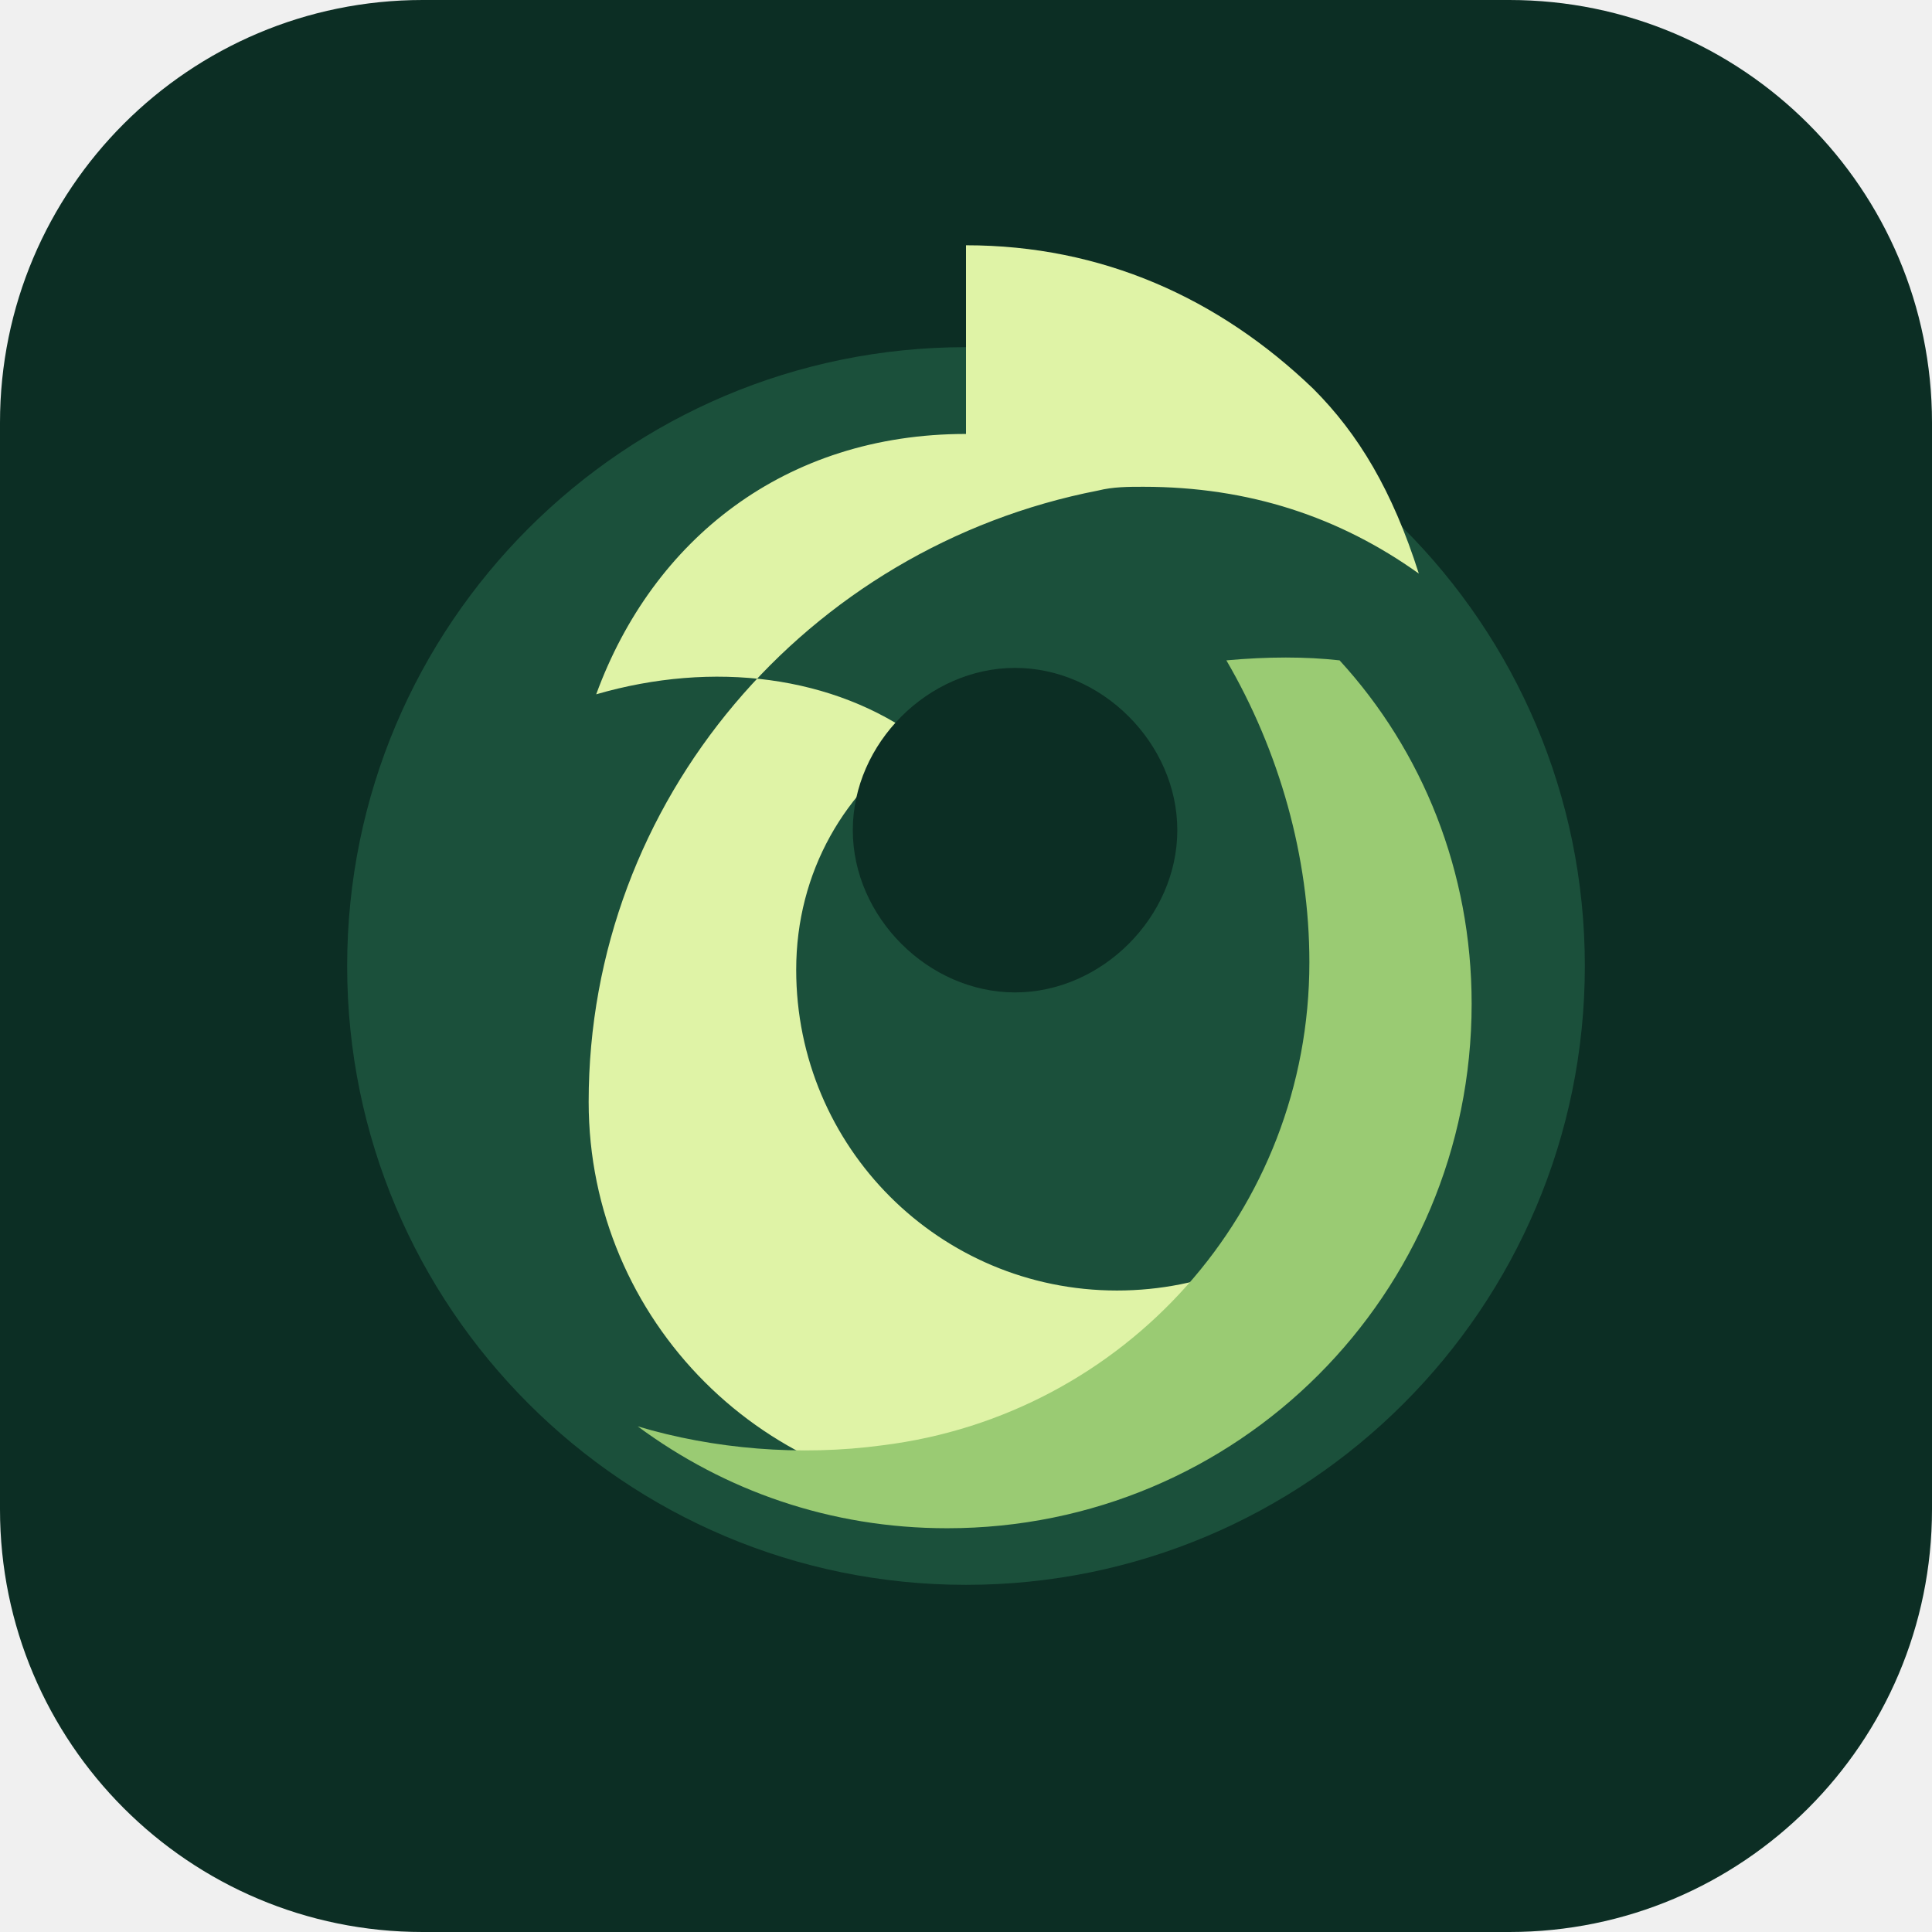
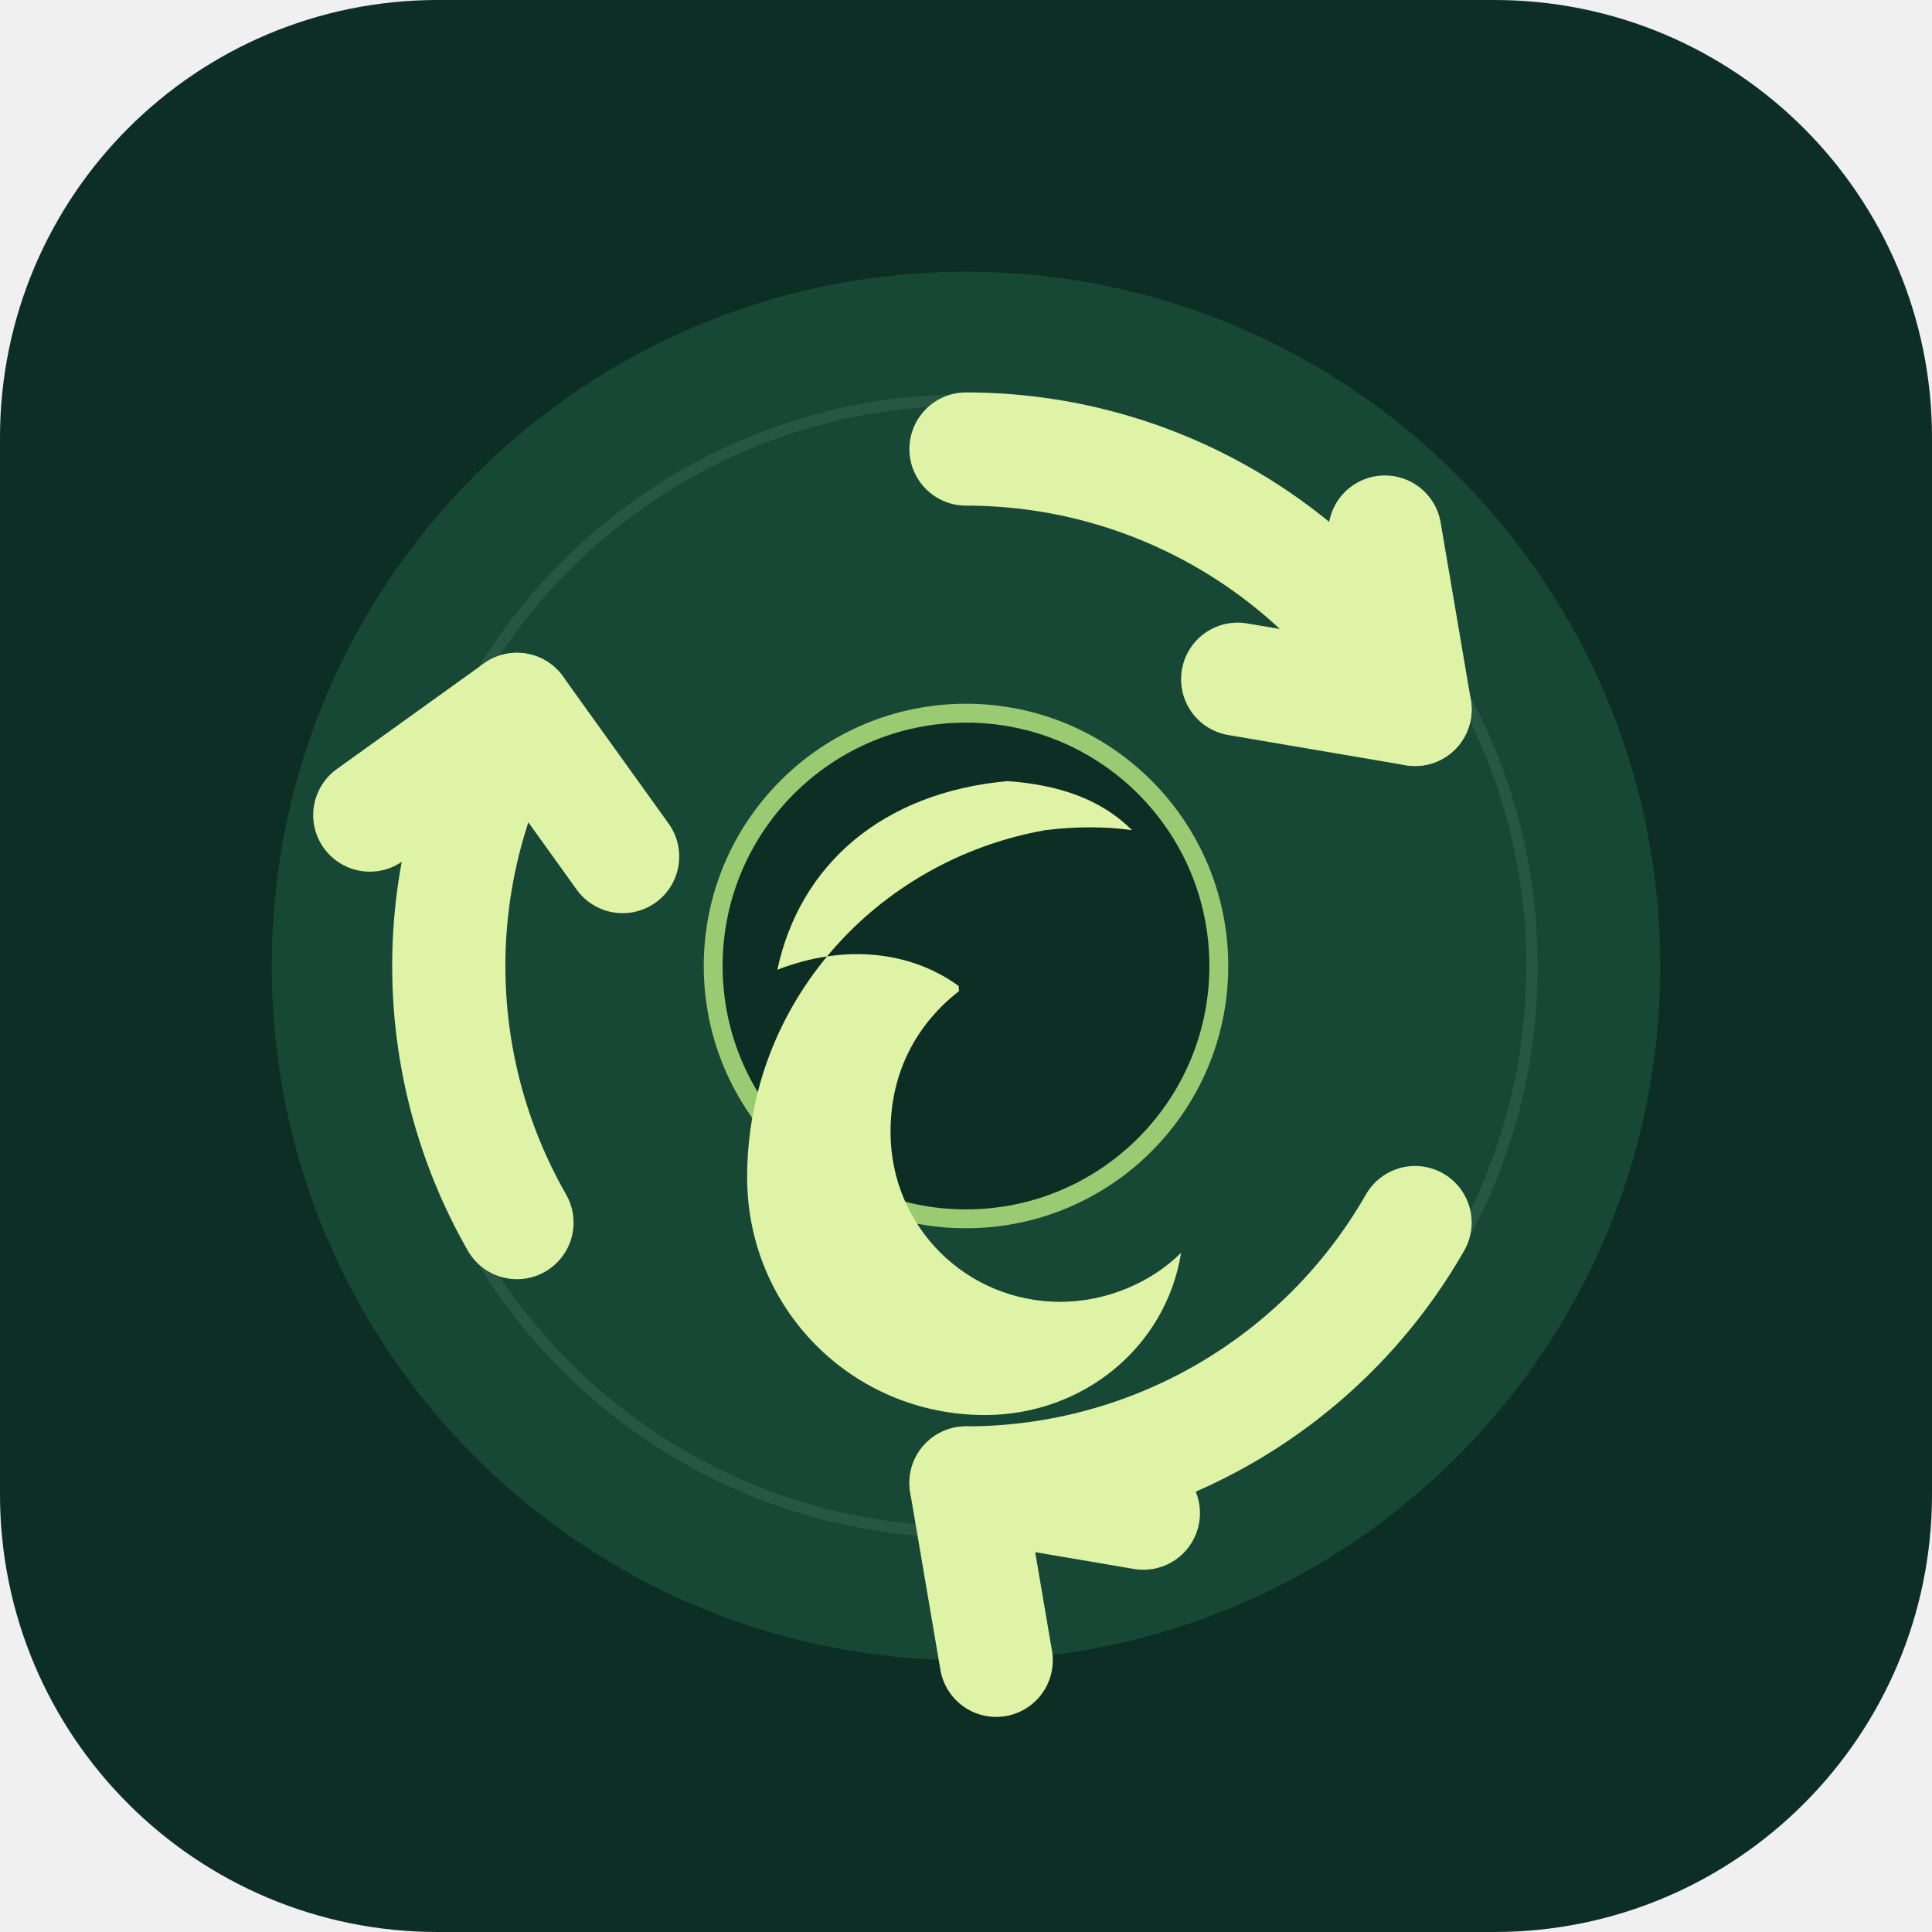
<svg xmlns="http://www.w3.org/2000/svg" viewBox="0 0 512 512">
-   <rect width="512" height="512" rx="112" fill="#0c2e24" />
-   <circle cx="256" cy="256" r="164" fill="#1b503b" />
-   <path d="M256 115c-48 0-83 28-98 69 31-9 63-5 86 12-20 13-33 35-33 61 0 47 38 85 85 85 23 0 44-9 59-24-8 45-47 79-94 79-58 0-105-47-105-105 0-80 58-147 135-162 4-1 8-1 12-1 28 0 52 8 73 23-7-22-16-37-28-49-25-24-56-38-92-38z" fill="#dff3a6" />
-   <path d="M269 177c23 0 43 20 43 43s-20 43-43 43-43-20-43-43 20-43 43-43z" fill="#0c2e24" />
-   <path d="M355 175c22 24 35 56 35 91 0 77-62 139-139 139-31 0-59-10-82-27 20 6 43 8 65 5 64-8 113-62 113-128 0-28-8-56-22-80 11-1 21-1 30 0z" fill="#9acb73" />
+   <rect width="512" height="512" rx="116" fill="#0c2e24" />
+   <circle cx="256" cy="256" r="184" fill="#164835" />
+   <circle cx="256" cy="256" r="150" fill="none" stroke="#ffffff" stroke-opacity=".08" stroke-width="3" />
+   <g fill="none" stroke="#dff3a6" stroke-width="30" stroke-linecap="round" stroke-linejoin="round">
+     <path d="M256 119a137 137 0 0 1 119 69" />
+     <path d="M375 188l-8-47m8 47-47-8" />
+     <path d="M375 324a137 137 0 0 1-119 69" />
+     <path d="M256 393l8 47m-8-47 47 8" />
+     <path d="M137 324a137 137 0 0 1 0-136" />
+     <path d="M137 188l-39 28m39-28 28 39" />
+   </g>
+   <circle cx="256" cy="256" r="67" fill="#0c2e24" stroke="#9acb73" stroke-width="5" />
+   <path d="M267 207c-33 3-55 22-61 50 18-7 36-5 49 5-12 9-19 22-19 38 0 25 20 45 45 45 12 0 24-5 32-13-4 25-26 43-52 43-35 0-63-28-63-63 0-46 34-84 79-92 8-1 16-1 23 0-8-8-19-12-33-13z" fill="#dff3a6" />
+   <path d="M276 238c12 0 22 10 22 22s-10 22-22 22-22-10-22-22 10-22 22-22z" fill="#0c2e24" />
</svg>
